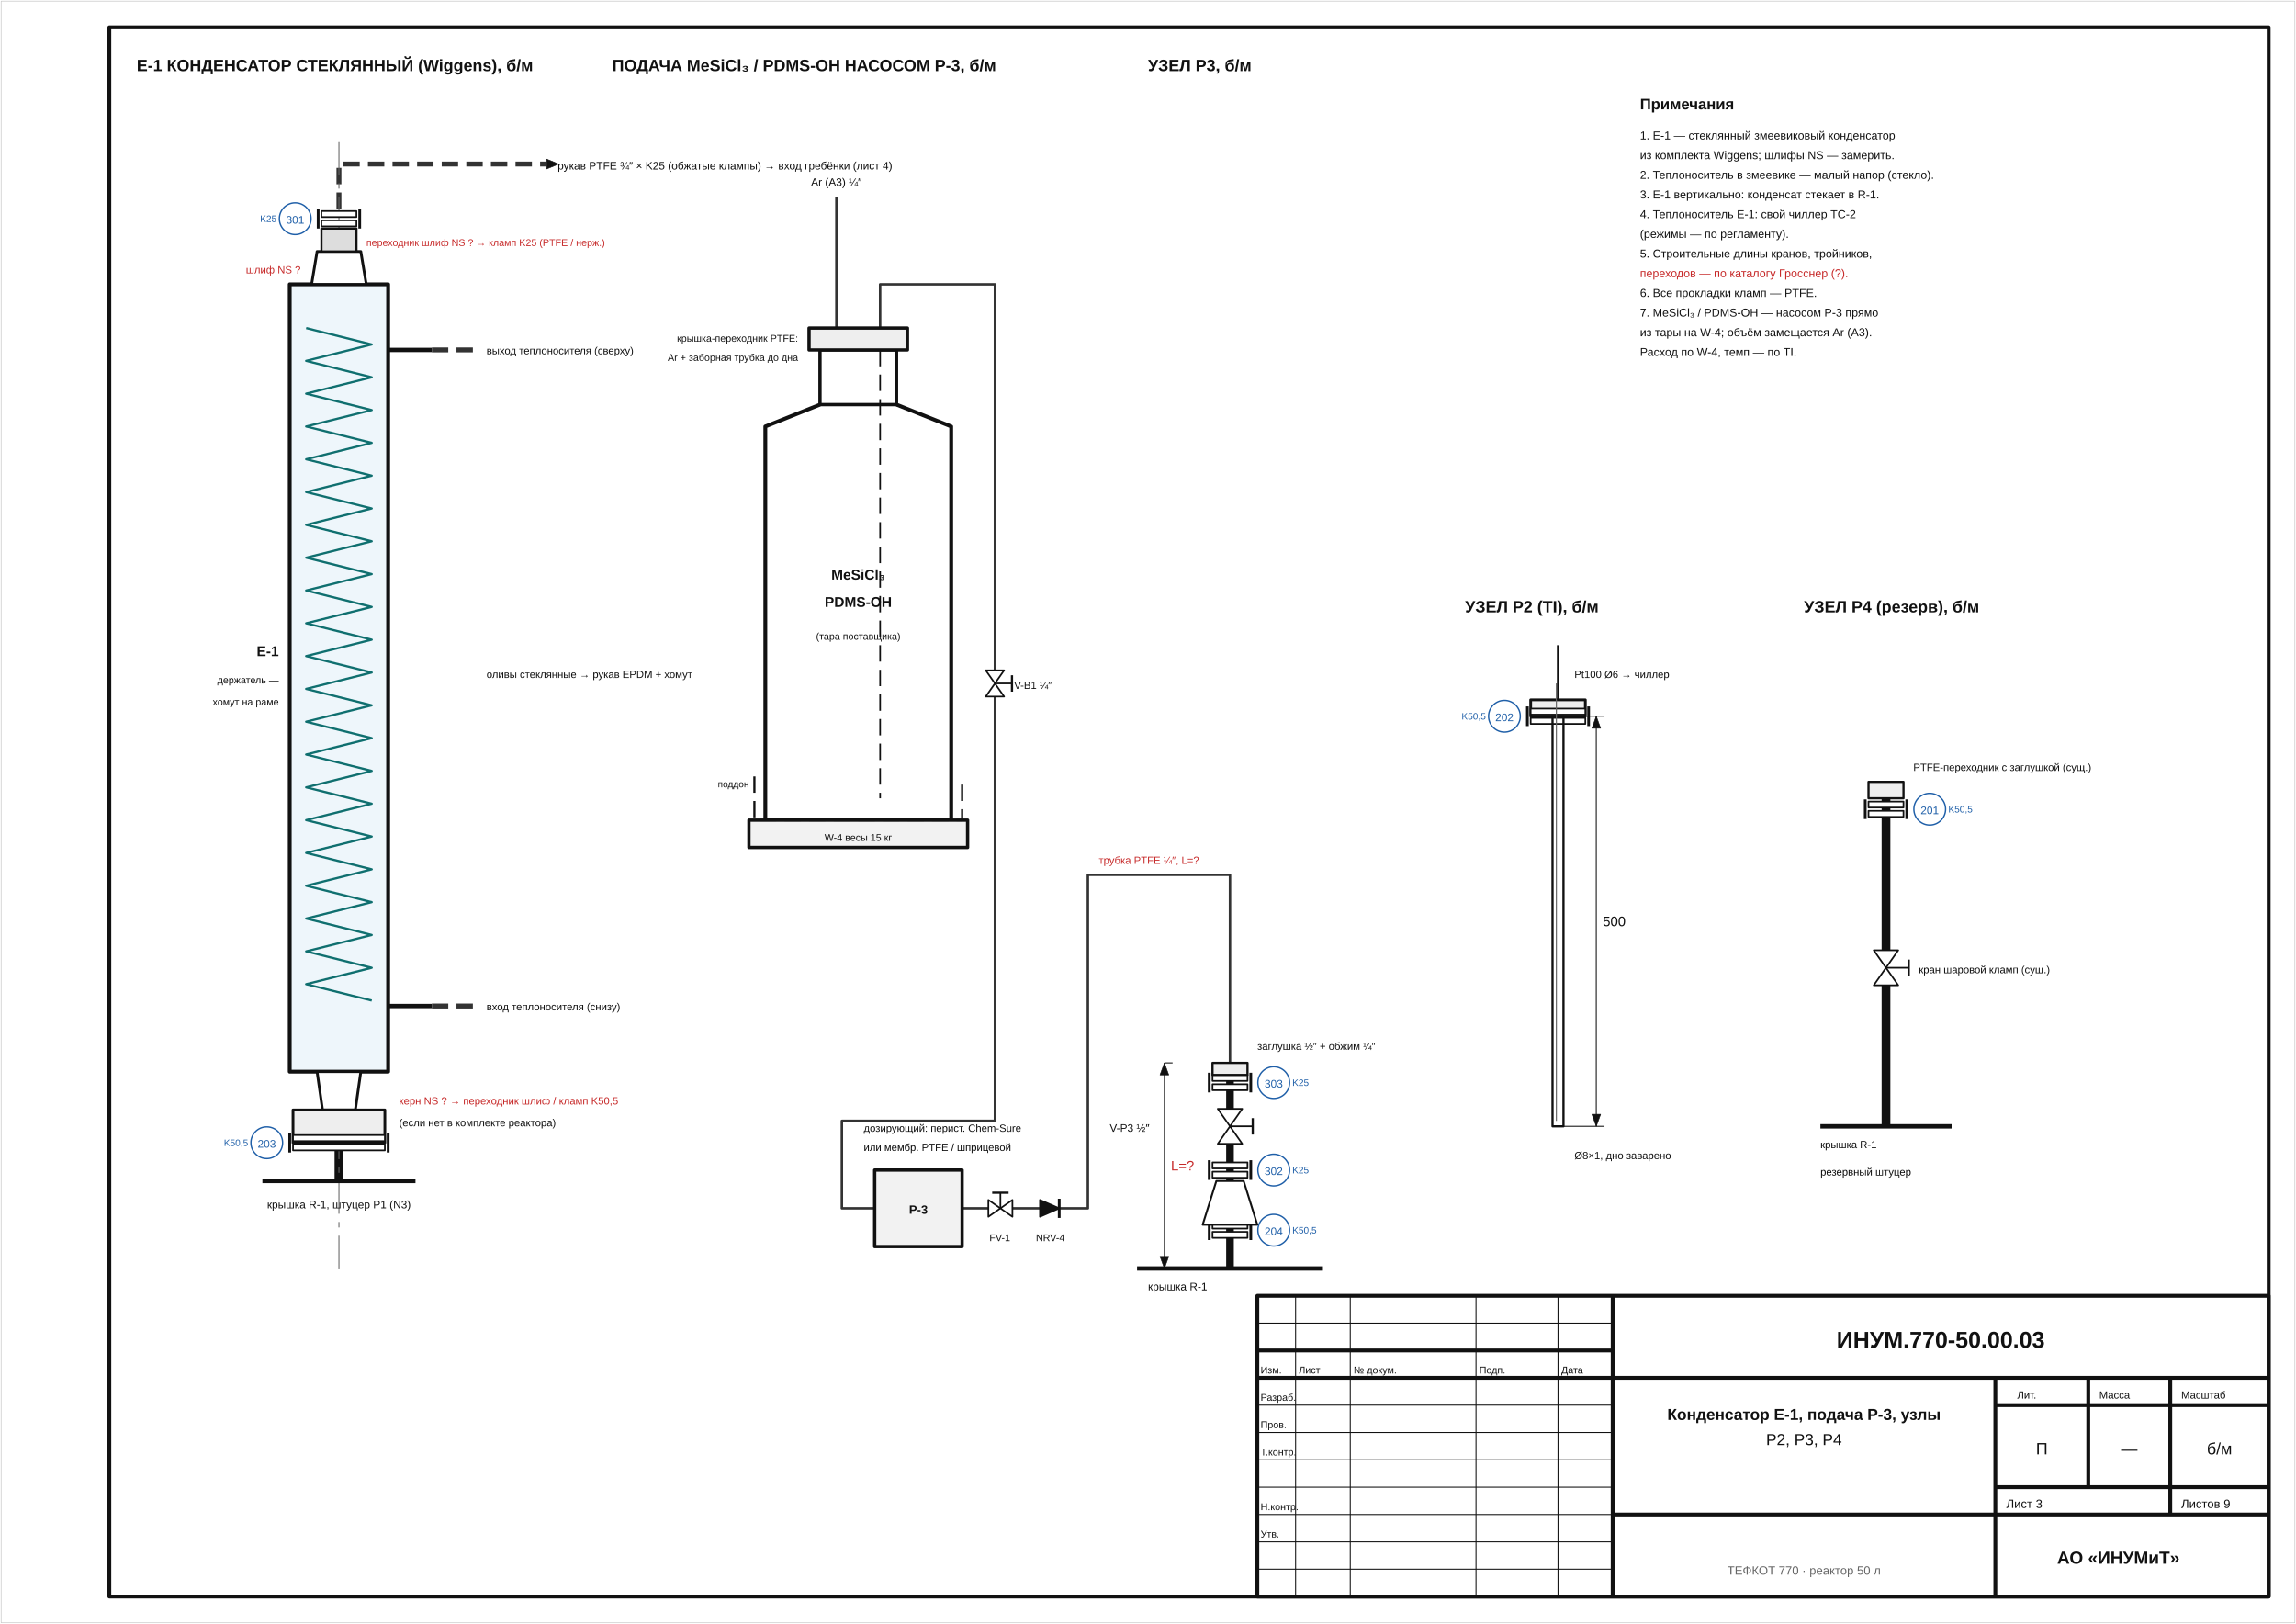
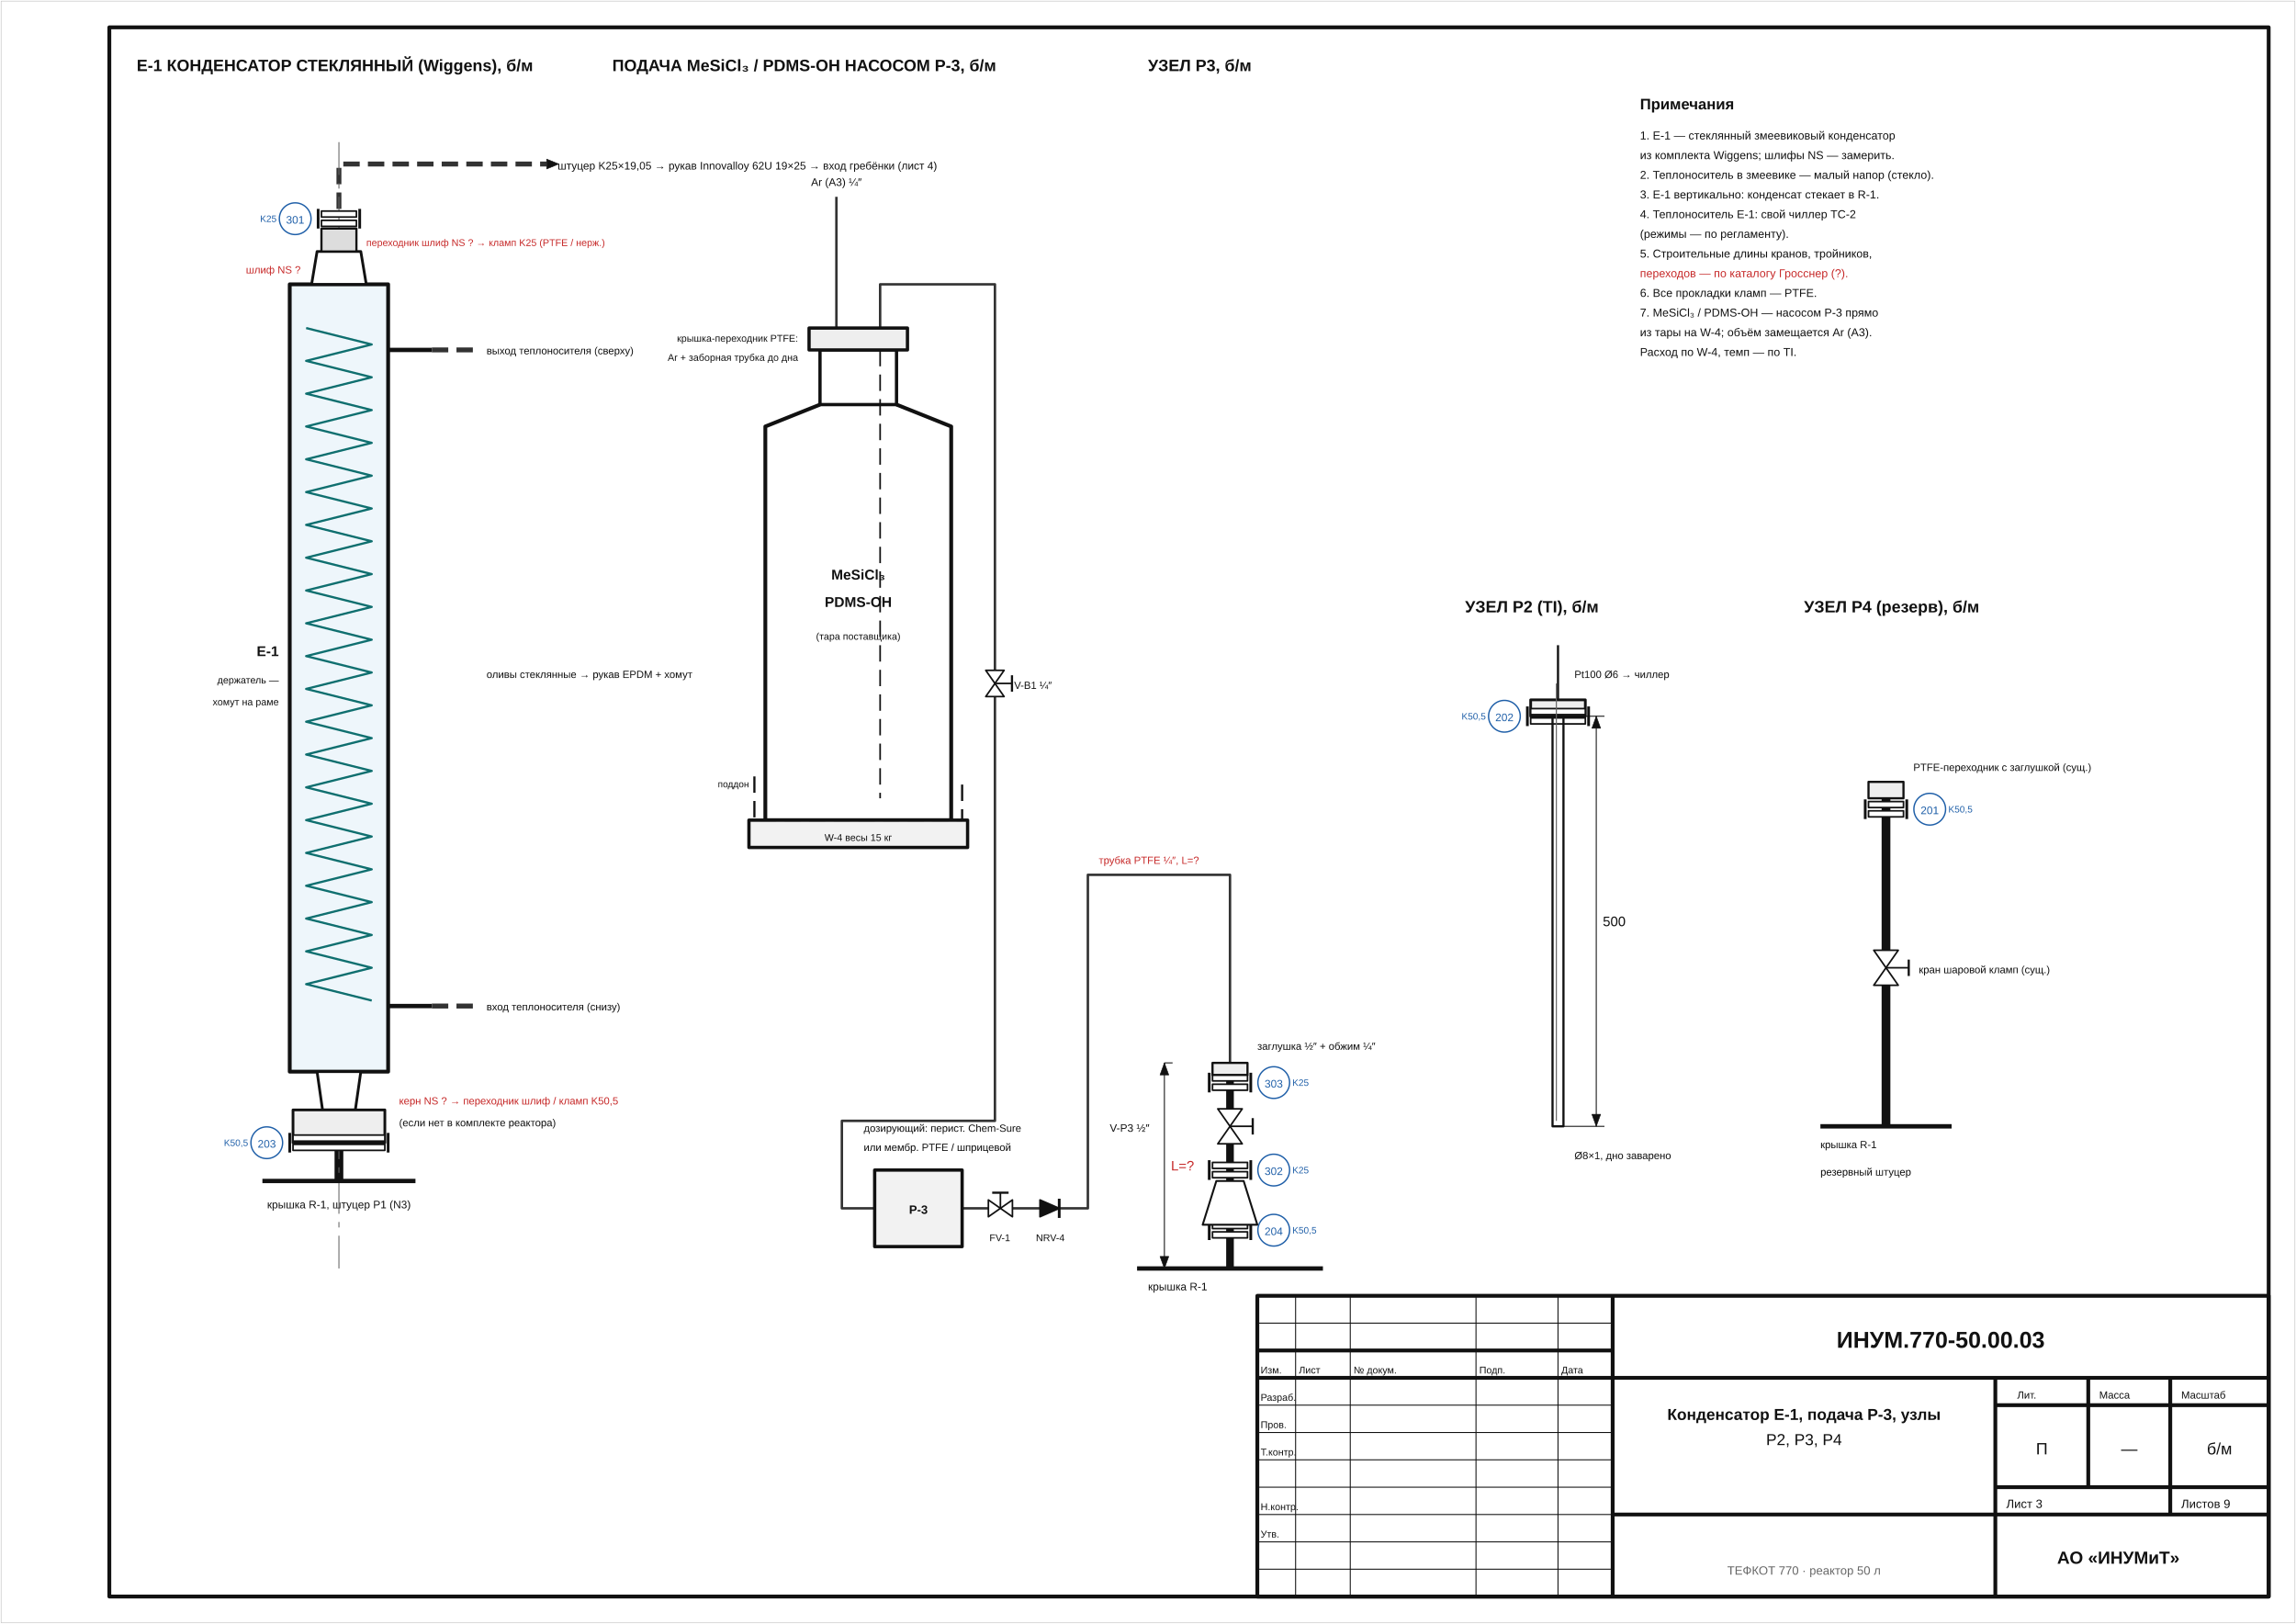
<svg xmlns="http://www.w3.org/2000/svg" viewBox="0 0 420.0 297.0" width="420.0mm" height="297.0mm" font-family="Arial, 'Liberation Sans', sans-serif">
  <rect width="100%" height="100%" fill="#fff" />
  <path d="M230.00,247.00 L295.00,247.00" fill="none" stroke="#111111" stroke-width="0.7" stroke-linejoin="round" />
  <path d="M230.00,252.00 L295.00,252.00" fill="none" stroke="#111111" stroke-width="0.7" stroke-linejoin="round" />
  <path d="M295.00,237.00 L295.00,292.00" fill="none" stroke="#111111" stroke-width="0.7" stroke-linejoin="round" />
  <path d="M295.00,252.00 L415.00,252.00" fill="none" stroke="#111111" stroke-width="0.7" stroke-linejoin="round" />
  <path d="M365.00,252.00 L365.00,292.00" fill="none" stroke="#111111" stroke-width="0.7" stroke-linejoin="round" />
  <path d="M295.00,277.00 L415.00,277.00" fill="none" stroke="#111111" stroke-width="0.7" stroke-linejoin="round" />
  <path d="M365.00,257.00 L415.00,257.00" fill="none" stroke="#111111" stroke-width="0.7" stroke-linejoin="round" />
  <path d="M365.00,272.00 L415.00,272.00" fill="none" stroke="#111111" stroke-width="0.7" stroke-linejoin="round" />
  <path d="M382.00,252.00 L382.00,272.00" fill="none" stroke="#111111" stroke-width="0.7" stroke-linejoin="round" />
  <path d="M397.00,252.00 L397.00,272.00" fill="none" stroke="#111111" stroke-width="0.7" stroke-linejoin="round" />
  <path d="M397.00,272.00 L397.00,277.00" fill="none" stroke="#111111" stroke-width="0.7" stroke-linejoin="round" />
  <path d="M71.00,184.00 L79.00,184.00" fill="none" stroke="#111111" stroke-width="0.8" stroke-linejoin="round" />
  <path d="M79.00,184.00 L87.00,184.00" fill="none" stroke="#333333" stroke-width="0.9" stroke-dasharray="3 1.5" stroke-linejoin="round" />
  <path d="M71.00,64.00 L79.00,64.00" fill="none" stroke="#111111" stroke-width="0.8" stroke-linejoin="round" />
  <path d="M79.00,64.00 L87.00,64.00" fill="none" stroke="#333333" stroke-width="0.9" stroke-dasharray="3 1.5" stroke-linejoin="round" />
  <path d="M62.00,38.20 L62.00,30.00 L100.00,30.00" fill="none" stroke="#333333" stroke-width="0.9" stroke-dasharray="3 1.5" stroke-linejoin="round" />
  <path d="M62.00,209.00 L62.00,216.00" fill="none" stroke="#111111" stroke-width="1.6" stroke-linejoin="round" />
  <path d="M150.00,74.00 L140.00,78.00 L140.00,150.00 L174.00,150.00 L174.00,78.00 L164.00,74.00" fill="none" stroke="#111111" stroke-width="0.7" stroke-linejoin="round" />
  <path d="M153.00,60.00 L153.00,36.00" fill="none" stroke="#333333" stroke-width="0.45" stroke-linejoin="round" />
  <path d="M161.00,60.00 L161.00,52.00 L182.00,52.00 L182.00,122.60" fill="none" stroke="#333333" stroke-width="0.45" stroke-linejoin="round" />
  <path d="M182.00,127.40 L182.00,205.00 L154.00,205.00 L154.00,221.00 L160.00,221.00" fill="none" stroke="#333333" stroke-width="0.45" stroke-linejoin="round" />
  <path d="M176.00,221.00 L180.80,221.00" fill="none" stroke="#333333" stroke-width="0.45" stroke-linejoin="round" />
  <path d="M185.20,221.00 L190.24,221.00" fill="none" stroke="#333333" stroke-width="0.45" stroke-linejoin="round" />
  <path d="M193.76,221.00 L199.00,221.00 L199.00,160.00 L225.00,160.00 L225.00,194.40" fill="none" stroke="#333333" stroke-width="0.45" stroke-linejoin="round" />
  <path d="M225.00,232.00 L225.00,209.20" fill="none" stroke="#111111" stroke-width="1.4" stroke-linejoin="round" />
  <path d="M225.00,202.80 L225.00,196.00" fill="none" stroke="#111111" stroke-width="1.4" stroke-linejoin="round" />
  <path d="M345.00,206.00 L345.00,180.20" fill="none" stroke="#111111" stroke-width="1.6" stroke-linejoin="round" />
  <path d="M345.00,173.80 L345.00,146.00" fill="none" stroke="#111111" stroke-width="1.6" stroke-linejoin="round" />
  <path d="M0.20,0.20 L419.80,0.20 L419.80,296.80 L0.20,296.80 Z" fill="none" stroke="#bbbbbb" stroke-width="0.1" stroke-linejoin="round" />
  <path d="M20.00,5.00 L415.00,5.00 L415.00,292.00 L20.00,292.00 Z" fill="none" stroke="#111111" stroke-width="0.7" stroke-linejoin="round" />
  <path d="M230.00,237.00 L415.00,237.00 L415.00,292.00 L230.00,292.00 Z" fill="none" stroke="#111111" stroke-width="0.7" stroke-linejoin="round" />
  <path d="M230.00,242.00 L295.00,242.00" fill="none" stroke="#111111" stroke-width="0.18" stroke-linejoin="round" />
  <path d="M230.00,257.00 L295.00,257.00" fill="none" stroke="#111111" stroke-width="0.18" stroke-linejoin="round" />
  <path d="M230.00,262.00 L295.00,262.00" fill="none" stroke="#111111" stroke-width="0.18" stroke-linejoin="round" />
  <path d="M230.00,267.00 L295.00,267.00" fill="none" stroke="#111111" stroke-width="0.18" stroke-linejoin="round" />
  <path d="M230.00,272.00 L295.00,272.00" fill="none" stroke="#111111" stroke-width="0.18" stroke-linejoin="round" />
  <path d="M230.00,277.00 L295.00,277.00" fill="none" stroke="#111111" stroke-width="0.18" stroke-linejoin="round" />
  <path d="M230.00,282.00 L295.00,282.00" fill="none" stroke="#111111" stroke-width="0.18" stroke-linejoin="round" />
  <path d="M230.00,287.00 L295.00,287.00" fill="none" stroke="#111111" stroke-width="0.18" stroke-linejoin="round" />
  <path d="M237.00,237.00 L237.00,292.00" fill="none" stroke="#111111" stroke-width="0.18" stroke-linejoin="round" />
  <path d="M247.00,237.00 L247.00,292.00" fill="none" stroke="#111111" stroke-width="0.18" stroke-linejoin="round" />
  <path d="M270.00,237.00 L270.00,292.00" fill="none" stroke="#111111" stroke-width="0.18" stroke-linejoin="round" />
  <path d="M285.00,237.00 L285.00,292.00" fill="none" stroke="#111111" stroke-width="0.18" stroke-linejoin="round" />
  <text x="230.60" y="251.20" font-size="1.8" text-anchor="start" fill="#111111">Изм.</text>
  <text x="237.60" y="251.20" font-size="1.8" text-anchor="start" fill="#111111">Лист</text>
  <text x="247.60" y="251.20" font-size="1.8" text-anchor="start" fill="#111111">№ докум.</text>
  <text x="270.60" y="251.20" font-size="1.8" text-anchor="start" fill="#111111">Подп.</text>
  <text x="285.60" y="251.20" font-size="1.8" text-anchor="start" fill="#111111">Дата</text>
  <text x="230.60" y="256.20" font-size="1.8" text-anchor="start" fill="#111111">Разраб.</text>
  <text x="230.60" y="261.20" font-size="1.8" text-anchor="start" fill="#111111">Пров.</text>
  <text x="230.60" y="266.20" font-size="1.8" text-anchor="start" fill="#111111">Т.контр.</text>
  <text x="230.60" y="276.20" font-size="1.8" text-anchor="start" fill="#111111">Н.контр.</text>
  <text x="230.60" y="281.20" font-size="1.8" text-anchor="start" fill="#111111">Утв.</text>
  <text x="355.00" y="246.50" font-size="4.2" text-anchor="middle" fill="#111111" font-weight="bold">ИНУМ.770-50.00.03</text>
  <text x="330.00" y="259.70" font-size="2.9" text-anchor="middle" fill="#111111" font-weight="bold">Конденсатор E-1, подача P-3, узлы</text>
  <text x="330.00" y="264.30" font-size="2.9" text-anchor="middle" fill="#111111">P2, P3, P4</text>
  <text x="369.00" y="255.80" font-size="1.9" text-anchor="start" fill="#111111">Лит.</text>
  <text x="384.00" y="255.80" font-size="1.9" text-anchor="start" fill="#111111">Масса</text>
  <text x="399.00" y="255.80" font-size="1.9" text-anchor="start" fill="#111111">Масштаб</text>
  <text x="373.50" y="266.00" font-size="3" text-anchor="middle" fill="#111111">П</text>
  <text x="389.50" y="266.00" font-size="3" text-anchor="middle" fill="#111111">—</text>
  <text x="406.00" y="266.00" font-size="3" text-anchor="middle" fill="#111111">б/м</text>
  <text x="367.00" y="275.80" font-size="2.2" text-anchor="start" fill="#111111">Лист 3</text>
  <text x="399.00" y="275.80" font-size="2.2" text-anchor="start" fill="#111111">Листов 9</text>
  <text x="387.50" y="286.00" font-size="3.2" text-anchor="middle" fill="#111111" font-weight="bold">АО «ИНУМиТ»</text>
  <text x="330.00" y="288.00" font-size="2.2" text-anchor="middle" fill="#666666">ТЕФКОТ 770 · реактор 50 л</text>
  <text x="25.00" y="13.00" font-size="3.0" text-anchor="start" fill="#111111" font-weight="bold">E-1 КОНДЕНСАТОР СТЕКЛЯННЫЙ (Wiggens), б/м</text>
  <path d="M62.00,26.00 L62.00,232.00" fill="none" stroke="#666666" stroke-width="0.18" stroke-dasharray="6 1.5 1 1.5" stroke-linejoin="round" />
  <path d="M53.00,52.00 L71.00,52.00 L71.00,196.00 L53.00,196.00 Z" fill="#eef6fb" stroke="#111111" stroke-width="0.7" stroke-linejoin="round" />
  <path d="M56.00,60.00 L68.00,63.00 L56.00,66.00 L68.00,69.00 L56.00,72.00 L68.00,75.00 L56.00,78.00 L68.00,81.00 L56.00,84.00 L68.00,87.00 L56.00,90.00 L68.00,93.00 L56.00,96.00 L68.00,99.00 L56.00,102.00 L68.00,105.00 L56.00,108.00 L68.00,111.00 L56.00,114.00 L68.00,117.00 L56.00,120.00 L68.00,123.00 L56.00,126.00 L68.00,129.00 L56.00,132.00 L68.00,135.00 L56.00,138.00 L68.00,141.00 L56.00,144.00 L68.00,147.00 L56.00,150.00 L68.00,153.00 L56.00,156.00 L68.00,159.00 L56.00,162.00 L68.00,165.00 L56.00,168.00 L68.00,171.00 L56.00,174.00 L68.00,177.00 L56.00,180.00 L68.00,183.00" fill="none" stroke="#0f6f6f" stroke-width="0.4" stroke-linejoin="round" />
  <text x="89.00" y="184.80" font-size="1.9" text-anchor="start" fill="#111111">вход теплоносителя (снизу)</text>
  <text x="89.00" y="64.80" font-size="1.9" text-anchor="start" fill="#111111">выход теплоносителя (сверху)</text>
  <text x="89.00" y="124.00" font-size="1.9" text-anchor="start" fill="#111111">оливы стеклянные → рукав EPDM + хомут</text>
  <path d="M57.00,52.00 L67.00,52.00 L66.00,46.00 L58.00,46.00 Z" fill="#ffffff" stroke="#111111" stroke-width="0.5" stroke-linejoin="round" />
  <text x="55.00" y="50.00" font-size="1.9" text-anchor="end" fill="#c62828">шлиф NS ?</text>
  <path d="M58.80,46.00 L65.20,46.00 L65.20,41.80 L58.80,41.80 Z" fill="#dddddd" stroke="#111111" stroke-width="0.4" stroke-linejoin="round" />
  <path d="M58.80,38.60 L65.20,38.60 L65.20,39.70 L58.80,39.70 Z" fill="#ffffff" stroke="#111111" stroke-width="0.3" stroke-linejoin="round" />
  <path d="M58.80,40.30 L65.20,40.30 L65.20,41.40 L58.80,41.40 Z" fill="#ffffff" stroke="#111111" stroke-width="0.3" stroke-linejoin="round" />
  <path d="M58.20,38.20 L58.20,41.80" fill="none" stroke="#111111" stroke-width="0.5" stroke-linejoin="round" />
  <path d="M65.80,38.20 L65.80,41.80" fill="none" stroke="#111111" stroke-width="0.5" stroke-linejoin="round" />
  <circle cx="54.00" cy="40.00" r="2.90" fill="#ffffff" stroke="#1f5fa8" stroke-width="0.25" />
  <text x="54.00" y="40.90" font-size="2.0" text-anchor="middle" fill="#1f5fa8">301</text>
  <path d="M102.20,30.00 L100.00,30.90 L100.00,29.10 Z" fill="#111111" stroke="#111111" stroke-width="0.1" stroke-linejoin="round" />
-   <text x="102.00" y="31.00" font-size="2.0" text-anchor="start" fill="#111111">рукав PTFE ¾″ × K25 (обжатые клампы) → вход гребёнки (лист 4)</text>
+   <text x="102.00" y="31.00" font-size="2.0" text-anchor="start" fill="#111111">штуцер K25×19,05 → рукав Innovalloy 62U 19×25 → вход гребёнки (лист 4)</text>
  <text x="67.00" y="45.00" font-size="1.8" text-anchor="start" fill="#c62828">переходник шлиф NS ? → кламп K25 (PTFE / нерж.)</text>
  <path d="M58.00,196.00 L66.00,196.00 L65.00,203.00 L59.00,203.00 Z" fill="#ffffff" stroke="#111111" stroke-width="0.5" stroke-linejoin="round" />
  <path d="M53.60,203.00 L70.40,203.00 L70.40,209.00 L53.60,209.00 Z" fill="#eeeeee" stroke="#111111" stroke-width="0.5" stroke-linejoin="round" />
  <text x="73.00" y="202.00" font-size="1.9" text-anchor="start" fill="#c62828">керн NS ? → переходник шлиф / кламп K50,5</text>
  <text x="73.00" y="206.00" font-size="1.9" text-anchor="start" fill="#111111">(если нет в комплекте реактора)</text>
  <path d="M53.60,207.60 L70.40,207.60 L70.40,208.70 L53.60,208.70 Z" fill="#ffffff" stroke="#111111" stroke-width="0.3" stroke-linejoin="round" />
  <path d="M53.60,209.30 L70.40,209.30 L70.40,210.40 L53.60,210.40 Z" fill="#ffffff" stroke="#111111" stroke-width="0.3" stroke-linejoin="round" />
  <path d="M53.00,207.20 L53.00,210.80" fill="none" stroke="#111111" stroke-width="0.5" stroke-linejoin="round" />
  <path d="M71.00,207.20 L71.00,210.80" fill="none" stroke="#111111" stroke-width="0.5" stroke-linejoin="round" />
  <circle cx="48.80" cy="209.00" r="2.90" fill="#ffffff" stroke="#1f5fa8" stroke-width="0.25" />
  <text x="48.80" y="209.90" font-size="2.0" text-anchor="middle" fill="#1f5fa8">203</text>
  <path d="M48.00,216.00 L76.00,216.00" fill="none" stroke="#111111" stroke-width="0.8" stroke-linejoin="round" />
  <text x="62.00" y="221.00" font-size="2.0" text-anchor="middle" fill="#111111">крышка R-1, штуцер P1 (N3)</text>
  <text x="51.00" y="120.00" font-size="2.6" text-anchor="end" fill="#111111" font-weight="bold">E-1</text>
  <text x="51.00" y="125.00" font-size="1.8" text-anchor="end" fill="#111111">держатель —</text>
  <text x="51.00" y="129.00" font-size="1.8" text-anchor="end" fill="#111111">хомут на раме</text>
  <text x="112.00" y="13.00" font-size="3.0" text-anchor="start" fill="#111111" font-weight="bold">ПОДАЧА MeSiCl₃ / PDMS-OH НАСОСОМ P-3, б/м</text>
  <path d="M150.00,64.00 L164.00,64.00 L164.00,74.00 L150.00,74.00 Z" fill="none" stroke="#111111" stroke-width="0.6" stroke-linejoin="round" />
  <path d="M148.00,60.00 L166.00,60.00 L166.00,64.00 L148.00,64.00 Z" fill="#eeeeee" stroke="#111111" stroke-width="0.6" stroke-linejoin="round" />
  <text x="157.00" y="106.00" font-size="2.6" text-anchor="middle" fill="#111111" font-weight="bold">MeSiCl₃</text>
  <text x="157.00" y="111.00" font-size="2.6" text-anchor="middle" fill="#111111" font-weight="bold">PDMS-OH</text>
  <text x="157.00" y="117.00" font-size="1.8" text-anchor="middle" fill="#111111">(тара поставщика)</text>
  <path d="M161.00,64.00 L161.00,146.00" fill="none" stroke="#111111" stroke-width="0.3" stroke-dasharray="3 1.5" stroke-linejoin="round" />
  <path d="M137.00,150.00 L177.00,150.00 L177.00,155.00 L137.00,155.00 Z" fill="#f2f2f2" stroke="#111111" stroke-width="0.6" stroke-linejoin="round" />
  <text x="157.00" y="153.80" font-size="1.8" text-anchor="middle" fill="#111111">W-4 весы 15 кг</text>
  <path d="M138.00,142.00 L138.00,150.00 L176.00,150.00 L176.00,142.00" fill="none" stroke="#111111" stroke-width="0.4" stroke-dasharray="3 1.5" stroke-linejoin="round" />
  <text x="137.00" y="144.00" font-size="1.7" text-anchor="end" fill="#111111">поддон</text>
  <text x="153.00" y="34.00" font-size="2.0" text-anchor="middle" fill="#111111">Ar (A3) ¼″</text>
  <text x="146.00" y="62.50" font-size="1.8" text-anchor="end" fill="#111111">крышка-переходник PTFE:</text>
  <text x="146.00" y="66.00" font-size="1.8" text-anchor="end" fill="#111111">Ar + заборная трубка до дна</text>
  <path d="M180.32,122.60 L183.68,127.40 L180.32,127.40 L183.68,122.60 Z" fill="#ffffff" stroke="#111111" stroke-width="0.3" stroke-linejoin="round" />
  <path d="M182.00,125.00 L185.12,125.00" fill="none" stroke="#111111" stroke-width="0.3" stroke-linejoin="round" />
  <path d="M185.12,123.50 L185.12,126.50" fill="none" stroke="#111111" stroke-width="0.4" stroke-linejoin="round" />
  <text x="185.50" y="126.00" font-size="1.9" text-anchor="start" fill="#111111">V-B1 ¼″</text>
  <path d="M160.00,214.00 L176.00,214.00 L176.00,228.00 L160.00,228.00 Z" fill="#f2f2f2" stroke="#111111" stroke-width="0.6" stroke-linejoin="round" />
  <text x="168.00" y="222.00" font-size="2.2" text-anchor="middle" fill="#111111" font-weight="bold">P-3</text>
  <text x="158.00" y="207.00" font-size="1.9" text-anchor="start" fill="#111111">дозирующий: перист. Chem-Sure</text>
  <text x="158.00" y="210.50" font-size="1.9" text-anchor="start" fill="#111111">или мембр. PTFE / шприцевой</text>
  <path d="M180.80,219.46 L185.20,222.54 L185.20,219.46 L180.80,222.54 Z" fill="#ffffff" stroke="#111111" stroke-width="0.3" stroke-linejoin="round" />
  <path d="M183.00,221.00 L183.00,218.14" fill="none" stroke="#111111" stroke-width="0.3" stroke-linejoin="round" />
  <path d="M181.50,218.14 L184.50,218.14" fill="none" stroke="#111111" stroke-width="0.4" stroke-linejoin="round" />
  <text x="181.00" y="227.00" font-size="1.8" text-anchor="start" fill="#111111">FV-1</text>
  <path d="M193.76,221.00 L190.24,222.54 L190.24,219.46 Z" fill="#111111" stroke="#111111" stroke-width="0.3" stroke-linejoin="round" />
  <path d="M193.76,222.76 L193.76,219.24" fill="none" stroke="#111111" stroke-width="0.5" stroke-linejoin="round" />
  <text x="189.50" y="227.00" font-size="1.8" text-anchor="start" fill="#111111">NRV-4</text>
  <text x="201.00" y="158.00" font-size="1.9" text-anchor="start" fill="#c62828">трубка PTFE ¼″, L=?</text>
  <text x="210.00" y="13.00" font-size="3.0" text-anchor="start" fill="#111111" font-weight="bold">УЗЕЛ P3, б/м</text>
  <path d="M208.00,232.00 L242.00,232.00" fill="none" stroke="#111111" stroke-width="0.8" stroke-linejoin="round" />
  <text x="210.00" y="236.00" font-size="2.0" text-anchor="start" fill="#111111">крышка R-1</text>
  <path d="M221.80,223.60 L228.20,223.60 L228.20,224.70 L221.80,224.70 Z" fill="#ffffff" stroke="#111111" stroke-width="0.3" stroke-linejoin="round" />
  <path d="M221.80,225.30 L228.20,225.30 L228.20,226.40 L221.80,226.40 Z" fill="#ffffff" stroke="#111111" stroke-width="0.3" stroke-linejoin="round" />
  <path d="M221.20,223.20 L221.20,226.80" fill="none" stroke="#111111" stroke-width="0.5" stroke-linejoin="round" />
  <path d="M228.80,223.20 L228.80,226.80" fill="none" stroke="#111111" stroke-width="0.5" stroke-linejoin="round" />
  <circle cx="233.00" cy="225.00" r="2.90" fill="#ffffff" stroke="#1f5fa8" stroke-width="0.25" />
  <text x="233.00" y="225.90" font-size="2.0" text-anchor="middle" fill="#1f5fa8">204</text>
  <path d="M222.50,216.00 L227.50,216.00 L230.00,224.00 L220.00,224.00 Z" fill="#ffffff" stroke="#111111" stroke-width="0.35" stroke-linejoin="round" />
  <path d="M221.80,212.60 L228.20,212.60 L228.20,213.70 L221.80,213.70 Z" fill="#ffffff" stroke="#111111" stroke-width="0.3" stroke-linejoin="round" />
  <path d="M221.80,214.30 L228.20,214.30 L228.20,215.40 L221.80,215.40 Z" fill="#ffffff" stroke="#111111" stroke-width="0.3" stroke-linejoin="round" />
  <path d="M221.20,212.20 L221.20,215.80" fill="none" stroke="#111111" stroke-width="0.5" stroke-linejoin="round" />
  <path d="M228.80,212.20 L228.80,215.80" fill="none" stroke="#111111" stroke-width="0.5" stroke-linejoin="round" />
  <circle cx="233.00" cy="214.00" r="2.90" fill="#ffffff" stroke="#1f5fa8" stroke-width="0.25" />
  <text x="233.00" y="214.90" font-size="2.0" text-anchor="middle" fill="#1f5fa8">302</text>
  <path d="M222.76,202.80 L227.24,209.20 L222.76,209.20 L227.24,202.80 Z" fill="#ffffff" stroke="#111111" stroke-width="0.3" stroke-linejoin="round" />
  <path d="M225.00,206.00 L229.16,206.00" fill="none" stroke="#111111" stroke-width="0.3" stroke-linejoin="round" />
  <path d="M229.16,204.50 L229.16,207.50" fill="none" stroke="#111111" stroke-width="0.4" stroke-linejoin="round" />
  <text x="203.00" y="207.00" font-size="2.0" text-anchor="start" fill="#111111">V-P3 ½″</text>
  <path d="M221.80,196.60 L228.20,196.60 L228.20,197.70 L221.80,197.70 Z" fill="#ffffff" stroke="#111111" stroke-width="0.3" stroke-linejoin="round" />
  <path d="M221.80,198.30 L228.20,198.30 L228.20,199.40 L221.80,199.40 Z" fill="#ffffff" stroke="#111111" stroke-width="0.3" stroke-linejoin="round" />
  <path d="M221.20,196.20 L221.20,199.80" fill="none" stroke="#111111" stroke-width="0.5" stroke-linejoin="round" />
  <path d="M228.80,196.20 L228.80,199.80" fill="none" stroke="#111111" stroke-width="0.5" stroke-linejoin="round" />
  <circle cx="233.00" cy="198.00" r="2.90" fill="#ffffff" stroke="#1f5fa8" stroke-width="0.25" />
  <text x="233.00" y="198.90" font-size="2.0" text-anchor="middle" fill="#1f5fa8">303</text>
  <path d="M221.80,194.40 L228.20,194.40 L228.20,196.60 L221.80,196.60 Z" fill="#eeeeee" stroke="#111111" stroke-width="0.4" stroke-linejoin="round" />
  <text x="230.00" y="192.00" font-size="1.9" text-anchor="start" fill="#111111">заглушка ½″ + обжим ¼″</text>
  <path d="M213.00,232.00 L214.50,232.00" fill="none" stroke="#111111" stroke-width="0.18" stroke-linejoin="round" />
  <path d="M213.00,194.40 L214.50,194.40" fill="none" stroke="#111111" stroke-width="0.18" stroke-linejoin="round" />
  <path d="M213.00,232.00 L213.00,194.40" fill="none" stroke="#111111" stroke-width="0.18" stroke-linejoin="round" />
  <path d="M213.00,232.00 L212.20,229.80 L213.80,229.80 Z" fill="#111111" stroke="#111111" stroke-width="0.1" stroke-linejoin="round" />
  <path d="M213.00,194.40 L213.80,196.60 L212.20,196.60 Z" fill="#111111" stroke="#111111" stroke-width="0.1" stroke-linejoin="round" />
  <text x="214.20" y="214.07" font-size="2.5" text-anchor="start" fill="#c62828">L=?</text>
  <text x="268.00" y="112.00" font-size="3.0" text-anchor="start" fill="#111111" font-weight="bold">УЗЕЛ P2 (TI), б/м</text>
  <path d="M280.00,128.00 L290.00,128.00 L290.00,131.00 L280.00,131.00 Z" fill="#eeeeee" stroke="#111111" stroke-width="0.5" stroke-linejoin="round" />
  <path d="M280.00,129.60 L290.00,129.60 L290.00,130.70 L280.00,130.70 Z" fill="#ffffff" stroke="#111111" stroke-width="0.3" stroke-linejoin="round" />
  <path d="M280.00,131.30 L290.00,131.30 L290.00,132.40 L280.00,132.40 Z" fill="#ffffff" stroke="#111111" stroke-width="0.3" stroke-linejoin="round" />
  <path d="M279.40,129.20 L279.40,132.80" fill="none" stroke="#111111" stroke-width="0.5" stroke-linejoin="round" />
  <path d="M290.60,129.20 L290.60,132.80" fill="none" stroke="#111111" stroke-width="0.5" stroke-linejoin="round" />
  <circle cx="275.20" cy="131.00" r="2.90" fill="#ffffff" stroke="#1f5fa8" stroke-width="0.25" />
  <text x="275.20" y="131.90" font-size="2.0" text-anchor="middle" fill="#1f5fa8">202</text>
  <path d="M284.00,131.00 L286.00,131.00 L286.00,206.00 L284.00,206.00 Z" fill="none" stroke="#111111" stroke-width="0.4" stroke-linejoin="round" />
  <path d="M284.70,125.00 L284.70,205.00" fill="none" stroke="#666666" stroke-width="0.2" stroke-linejoin="round" />
  <path d="M285.00,128.00 L285.00,118.00" fill="none" stroke="#111111" stroke-width="0.4" stroke-linejoin="round" />
  <text x="288.00" y="124.00" font-size="1.9" text-anchor="start" fill="#111111">Pt100 Ø6 → чиллер</text>
  <path d="M286.00,131.00 L293.50,131.00" fill="none" stroke="#111111" stroke-width="0.18" stroke-linejoin="round" />
  <path d="M286.00,206.00 L293.50,206.00" fill="none" stroke="#111111" stroke-width="0.18" stroke-linejoin="round" />
  <path d="M292.00,131.00 L292.00,206.00" fill="none" stroke="#111111" stroke-width="0.18" stroke-linejoin="round" />
  <path d="M292.00,131.00 L292.80,133.20 L291.20,133.20 Z" fill="#111111" stroke="#111111" stroke-width="0.1" stroke-linejoin="round" />
  <path d="M292.00,206.00 L291.20,203.80 L292.80,203.80 Z" fill="#111111" stroke="#111111" stroke-width="0.1" stroke-linejoin="round" />
  <text x="293.20" y="169.38" font-size="2.5" text-anchor="start" fill="#111111">500</text>
  <text x="288.00" y="212.00" font-size="1.9" text-anchor="start" fill="#111111">Ø8×1, дно заварено</text>
  <text x="330.00" y="112.00" font-size="3.0" text-anchor="start" fill="#111111" font-weight="bold">УЗЕЛ P4 (резерв), б/м</text>
  <path d="M342.76,173.80 L347.24,180.20 L342.76,180.20 L347.24,173.80 Z" fill="#ffffff" stroke="#111111" stroke-width="0.3" stroke-linejoin="round" />
  <path d="M345.00,177.00 L349.16,177.00" fill="none" stroke="#111111" stroke-width="0.3" stroke-linejoin="round" />
  <path d="M349.16,175.50 L349.16,178.50" fill="none" stroke="#111111" stroke-width="0.4" stroke-linejoin="round" />
  <path d="M333.00,206.00 L357.00,206.00" fill="none" stroke="#111111" stroke-width="0.8" stroke-linejoin="round" />
  <text x="333.00" y="210.00" font-size="1.9" text-anchor="start" fill="#111111">крышка R-1</text>
  <text x="351.00" y="178.00" font-size="1.9" text-anchor="start" fill="#111111">кран шаровой кламп (сущ.)</text>
  <path d="M341.80,146.60 L348.20,146.60 L348.20,147.70 L341.80,147.70 Z" fill="#ffffff" stroke="#111111" stroke-width="0.3" stroke-linejoin="round" />
  <path d="M341.80,148.30 L348.20,148.30 L348.20,149.40 L341.80,149.40 Z" fill="#ffffff" stroke="#111111" stroke-width="0.3" stroke-linejoin="round" />
  <path d="M341.20,146.20 L341.20,149.80" fill="none" stroke="#111111" stroke-width="0.5" stroke-linejoin="round" />
  <path d="M348.80,146.20 L348.80,149.80" fill="none" stroke="#111111" stroke-width="0.5" stroke-linejoin="round" />
  <circle cx="353.00" cy="148.00" r="2.90" fill="#ffffff" stroke="#1f5fa8" stroke-width="0.25" />
  <text x="353.00" y="148.90" font-size="2.0" text-anchor="middle" fill="#1f5fa8">201</text>
  <path d="M341.80,143.00 L348.20,143.00 L348.20,146.00 L341.80,146.00 Z" fill="#eeeeee" stroke="#111111" stroke-width="0.4" stroke-linejoin="round" />
  <text x="350.00" y="141.00" font-size="1.9" text-anchor="start" fill="#111111">PTFE-переходник с заглушкой (сущ.)</text>
  <text x="333.00" y="215.00" font-size="1.9" text-anchor="start" fill="#111111">резервный штуцер</text>
  <text x="300.00" y="20.00" font-size="2.8" text-anchor="start" fill="#111111" font-weight="bold">Примечания</text>
  <text x="300.00" y="25.50" font-size="2.1" text-anchor="start" fill="#111111">1. E-1 — стеклянный змеевиковый конденсатор</text>
  <text x="300.00" y="29.10" font-size="2.1" text-anchor="start" fill="#111111">   из комплекта Wiggens; шлифы NS — замерить.</text>
  <text x="300.00" y="32.70" font-size="2.1" text-anchor="start" fill="#111111">2. Теплоноситель в змеевике — малый напор (стекло).</text>
  <text x="300.00" y="36.30" font-size="2.1" text-anchor="start" fill="#111111">3. E-1 вертикально: конденсат стекает в R-1.</text>
  <text x="300.00" y="39.90" font-size="2.1" text-anchor="start" fill="#111111">4. Теплоноситель E-1: свой чиллер TC-2</text>
  <text x="300.00" y="43.50" font-size="2.1" text-anchor="start" fill="#111111">   (режимы — по регламенту).</text>
  <text x="300.00" y="47.10" font-size="2.1" text-anchor="start" fill="#111111">5. Строительные длины кранов, тройников,</text>
  <text x="300.00" y="50.70" font-size="2.1" text-anchor="start" fill="#c62828">   переходов — по каталогу Гросснер (?).</text>
  <text x="300.00" y="54.30" font-size="2.1" text-anchor="start" fill="#111111">6. Все прокладки кламп — PTFE.</text>
  <text x="300.00" y="57.90" font-size="2.1" text-anchor="start" fill="#111111">7. MeSiCl₃ / PDMS-OH — насосом P-3 прямо</text>
  <text x="300.00" y="61.50" font-size="2.1" text-anchor="start" fill="#111111">   из тары на W-4; объём замещается Ar (A3).</text>
  <text x="300.00" y="65.10" font-size="2.1" text-anchor="start" fill="#111111">   Расход по W-4, темп — по TI.</text>
  <text x="50.60" y="40.60" font-size="1.7" text-anchor="end" fill="#1f5fa8">K25</text>
  <text x="45.40" y="209.60" font-size="1.7" text-anchor="end" fill="#1f5fa8">K50,5</text>
  <text x="236.40" y="225.60" font-size="1.7" text-anchor="start" fill="#1f5fa8">K50,5</text>
  <text x="236.40" y="214.60" font-size="1.7" text-anchor="start" fill="#1f5fa8">K25</text>
  <text x="236.40" y="198.60" font-size="1.7" text-anchor="start" fill="#1f5fa8">K25</text>
  <text x="271.80" y="131.60" font-size="1.7" text-anchor="end" fill="#1f5fa8">K50,5</text>
  <text x="356.40" y="148.60" font-size="1.7" text-anchor="start" fill="#1f5fa8">K50,5</text>
</svg>
